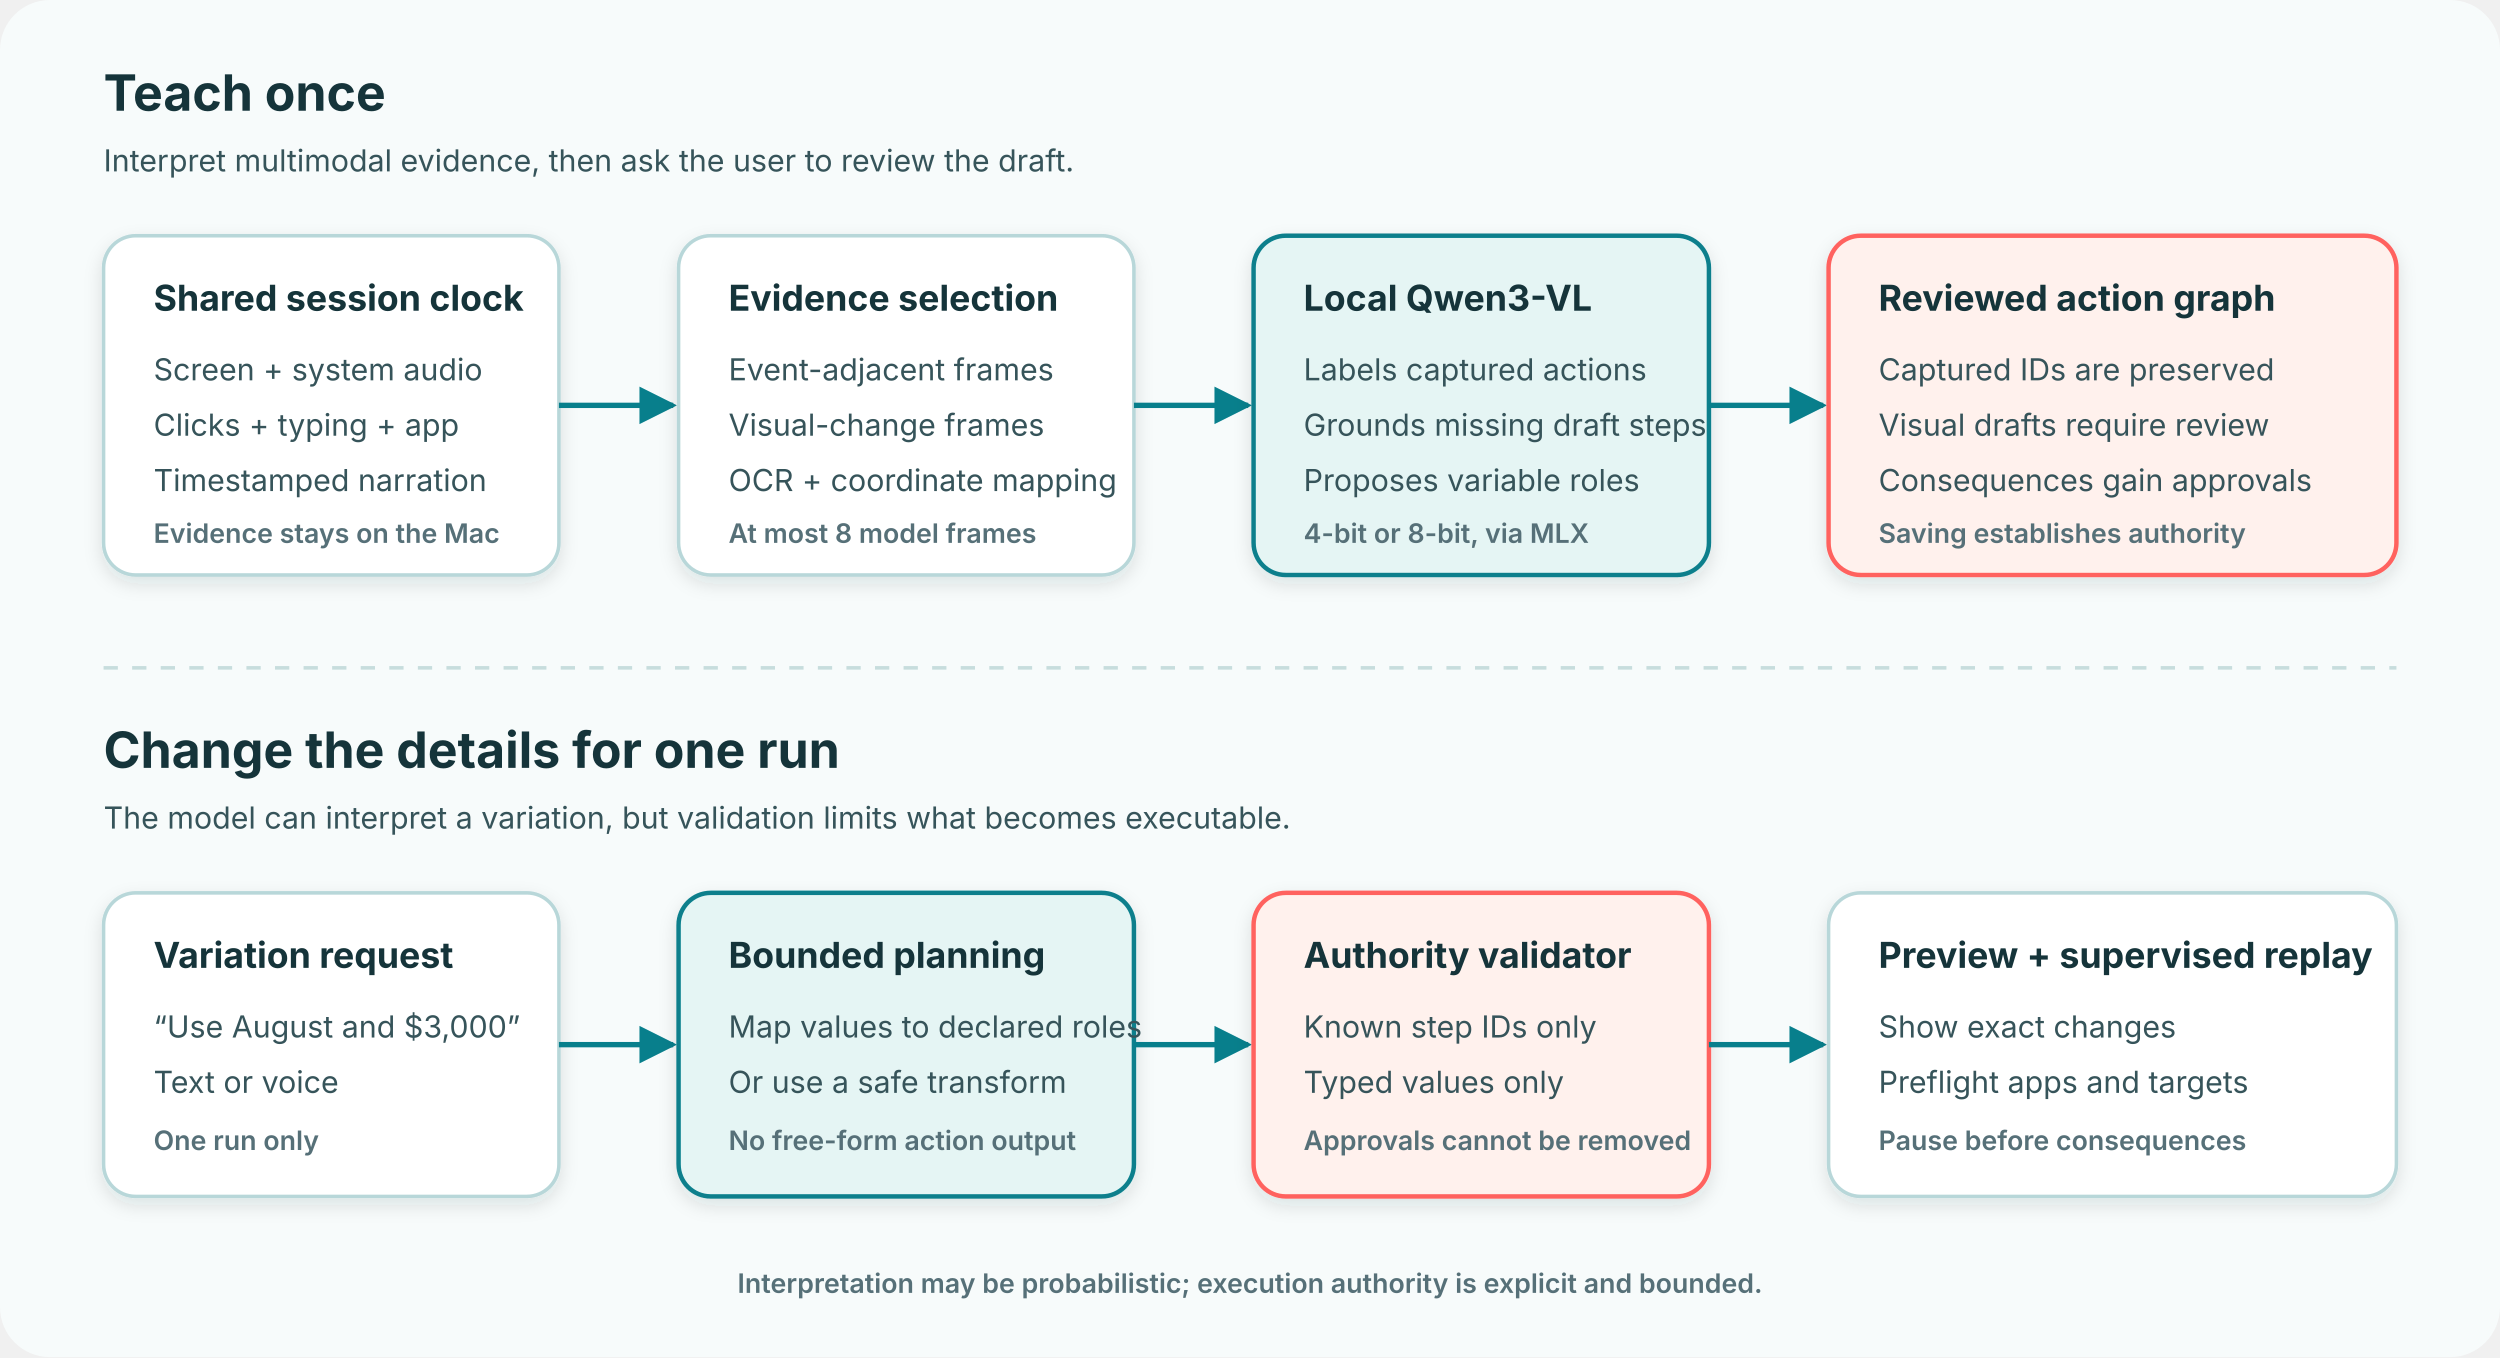
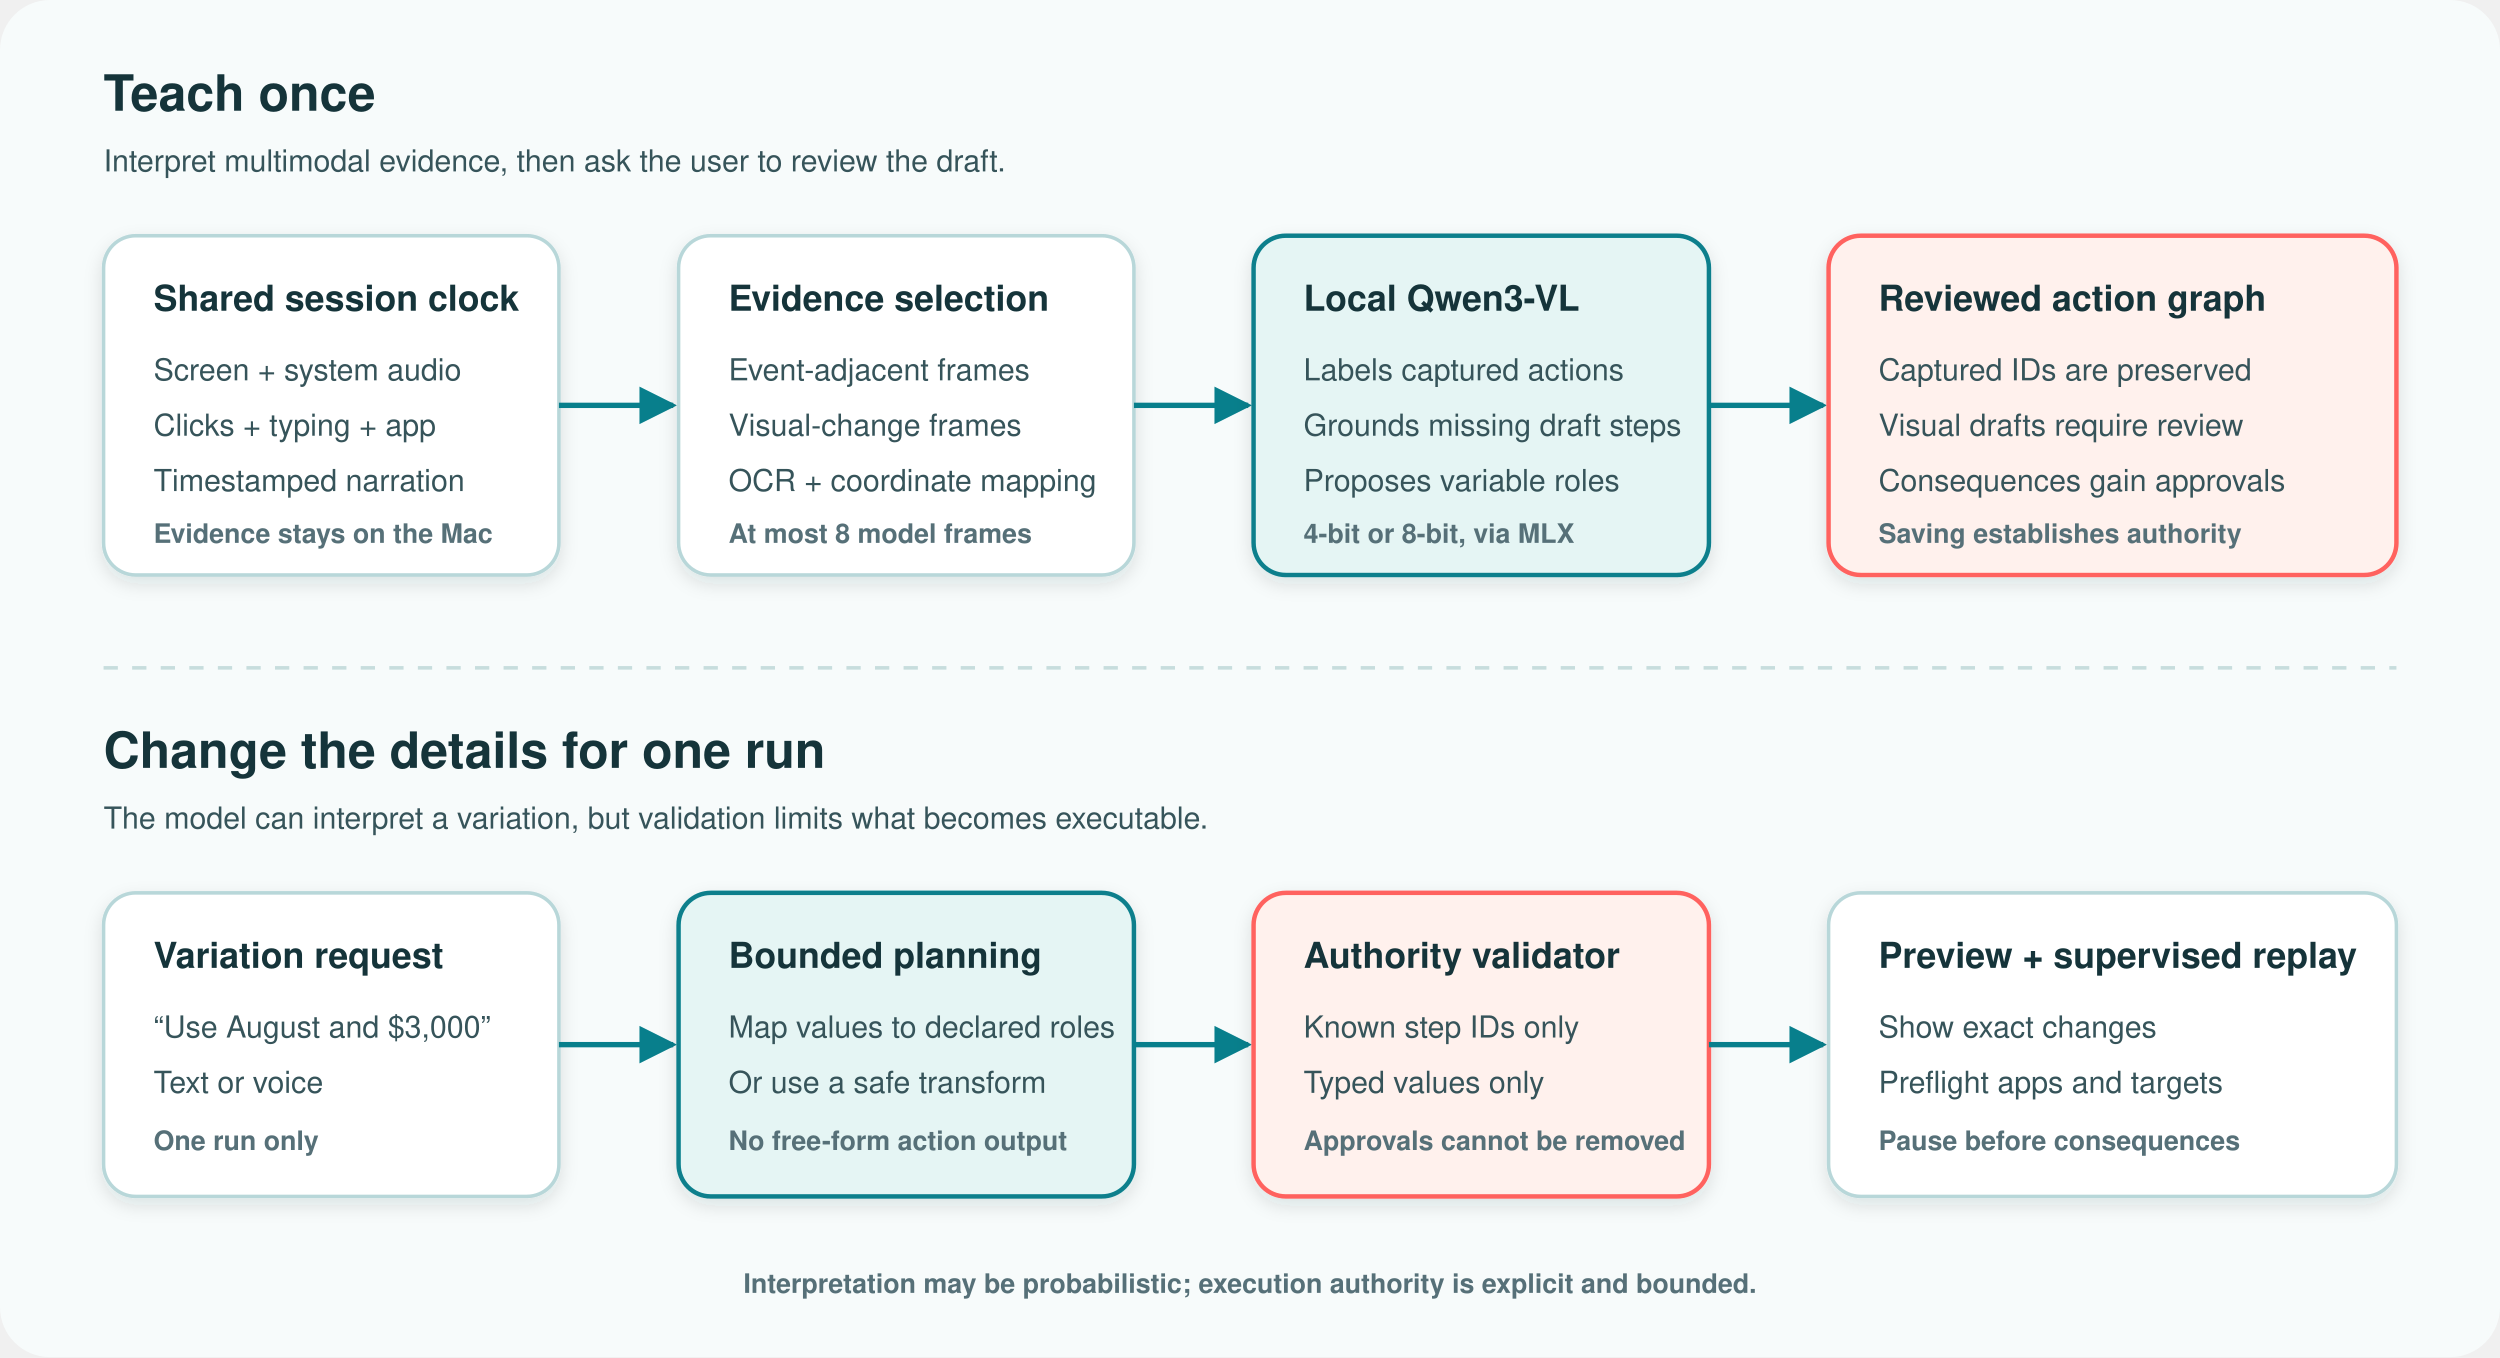
<svg xmlns="http://www.w3.org/2000/svg" width="1400" height="760" viewBox="0 0 1400 760" role="img" aria-labelledby="title desc">
  <defs>
    <marker id="arrow" viewBox="0 0 10 10" refX="9" refY="5" markerWidth="7" markerHeight="7" orient="auto-start-reverse">
      <path d="M 0 0 L 10 5 L 0 10 z" fill="#087f8c" />
    </marker>
    <filter id="shadow" x="-10%" y="-10%" width="120%" height="130%">
      <feDropShadow dx="0" dy="4" stdDeviation="5" flood-color="#12333a" flood-opacity="0.12" />
    </filter>
    <style>
-       .heading { font: 700 28px -apple-system, BlinkMacSystemFont, "Segoe UI", sans-serif; fill: #15343a; }
-       .label { font: 700 20px -apple-system, BlinkMacSystemFont, "Segoe UI", sans-serif; fill: #15343a; }
-       .body { font: 400 17px -apple-system, BlinkMacSystemFont, "Segoe UI", sans-serif; fill: #36545a; }
-       .small { font: 600 15px -apple-system, BlinkMacSystemFont, "Segoe UI", sans-serif; fill: #567078; }
+       .heading { font: 700 28px "Helvetica Neue", Helvetica, Arial, sans-serif; fill: #15343a; }
+       .label { font: 700 20px "Helvetica Neue", Helvetica, Arial, sans-serif; fill: #15343a; }
+       .body { font: 400 17px "Helvetica Neue", Helvetica, Arial, sans-serif; fill: #36545a; }
+       .small { font: 600 15px "Helvetica Neue", Helvetica, Arial, sans-serif; fill: #567078; }
      .box { fill: #ffffff; stroke: #b8d7d9; stroke-width: 2; rx: 18; filter: url(#shadow); }
      .model { fill: #e5f5f4; stroke: #087f8c; stroke-width: 2.5; rx: 18; filter: url(#shadow); }
      .authority { fill: #fff1ed; stroke: #ff625e; stroke-width: 2.5; rx: 18; filter: url(#shadow); }
      .arrow { stroke: #087f8c; stroke-width: 3; fill: none; marker-end: url(#arrow); }
    </style>
  </defs>
  <rect width="1400" height="760" rx="28" fill="#f7fbfb" />
  <text x="58" y="62" class="heading">Teach once</text>
  <text x="58" y="96" class="body">Interpret multimodal evidence, then ask the user to review the draft.</text>
  <rect x="58" y="132" width="255" height="190" class="box" />
  <text x="86" y="174" class="label">Shared session clock</text>
  <text x="86" y="213" class="body">Screen + system audio</text>
  <text x="86" y="244" class="body">Clicks + typing + app</text>
  <text x="86" y="275" class="body">Timestamped narration</text>
  <text x="86" y="304" class="small">Evidence stays on the Mac</text>
  <path d="M 313 227 L 377 227" class="arrow" />
  <rect x="380" y="132" width="255" height="190" class="box" />
  <text x="408" y="174" class="label">Evidence selection</text>
  <text x="408" y="213" class="body">Event-adjacent frames</text>
  <text x="408" y="244" class="body">Visual-change frames</text>
  <text x="408" y="275" class="body">OCR + coordinate mapping</text>
  <text x="408" y="304" class="small">At most 8 model frames</text>
  <path d="M 635 227 L 699 227" class="arrow" />
  <rect x="702" y="132" width="255" height="190" class="model" />
  <text x="730" y="174" class="label">Local Qwen3-VL</text>
  <text x="730" y="213" class="body">Labels captured actions</text>
  <text x="730" y="244" class="body">Grounds missing draft steps</text>
  <text x="730" y="275" class="body">Proposes variable roles</text>
  <text x="730" y="304" class="small">4-bit or 8-bit, via MLX</text>
  <path d="M 957 227 L 1021 227" class="arrow" />
  <rect x="1024" y="132" width="318" height="190" class="authority" />
  <text x="1052" y="174" class="label">Reviewed action graph</text>
  <text x="1052" y="213" class="body">Captured IDs are preserved</text>
  <text x="1052" y="244" class="body">Visual drafts require review</text>
  <text x="1052" y="275" class="body">Consequences gain approvals</text>
  <text x="1052" y="304" class="small">Saving establishes authority</text>
  <line x1="58" y1="374" x2="1342" y2="374" stroke="#c7dddd" stroke-width="2" stroke-dasharray="8 8" />
  <text x="58" y="430" class="heading">Change the details for one run</text>
  <text x="58" y="464" class="body">The model can interpret a variation, but validation limits what becomes executable.</text>
  <rect x="58" y="500" width="255" height="170" class="box" />
  <text x="86" y="542" class="label">Variation request</text>
  <text x="86" y="581" class="body">“Use August and $3,000”</text>
  <text x="86" y="612" class="body">Text or voice</text>
  <text x="86" y="644" class="small">One run only</text>
  <path d="M 313 585 L 377 585" class="arrow" />
  <rect x="380" y="500" width="255" height="170" class="model" />
  <text x="408" y="542" class="label">Bounded planning</text>
  <text x="408" y="581" class="body">Map values to declared roles</text>
  <text x="408" y="612" class="body">Or use a safe transform</text>
  <text x="408" y="644" class="small">No free-form action output</text>
  <path d="M 635 585 L 699 585" class="arrow" />
  <rect x="702" y="500" width="255" height="170" class="authority" />
  <text x="730" y="542" class="label">Authority validator</text>
  <text x="730" y="581" class="body">Known step IDs only</text>
  <text x="730" y="612" class="body">Typed values only</text>
  <text x="730" y="644" class="small">Approvals cannot be removed</text>
  <path d="M 957 585 L 1021 585" class="arrow" />
  <rect x="1024" y="500" width="318" height="170" class="box" />
  <text x="1052" y="542" class="label">Preview + supervised replay</text>
  <text x="1052" y="581" class="body">Show exact changes</text>
  <text x="1052" y="612" class="body">Preflight apps and targets</text>
  <text x="1052" y="644" class="small">Pause before consequences</text>
  <text x="700" y="724" text-anchor="middle" class="small">Interpretation may be probabilistic; execution authority is explicit and bounded.</text>
</svg>
